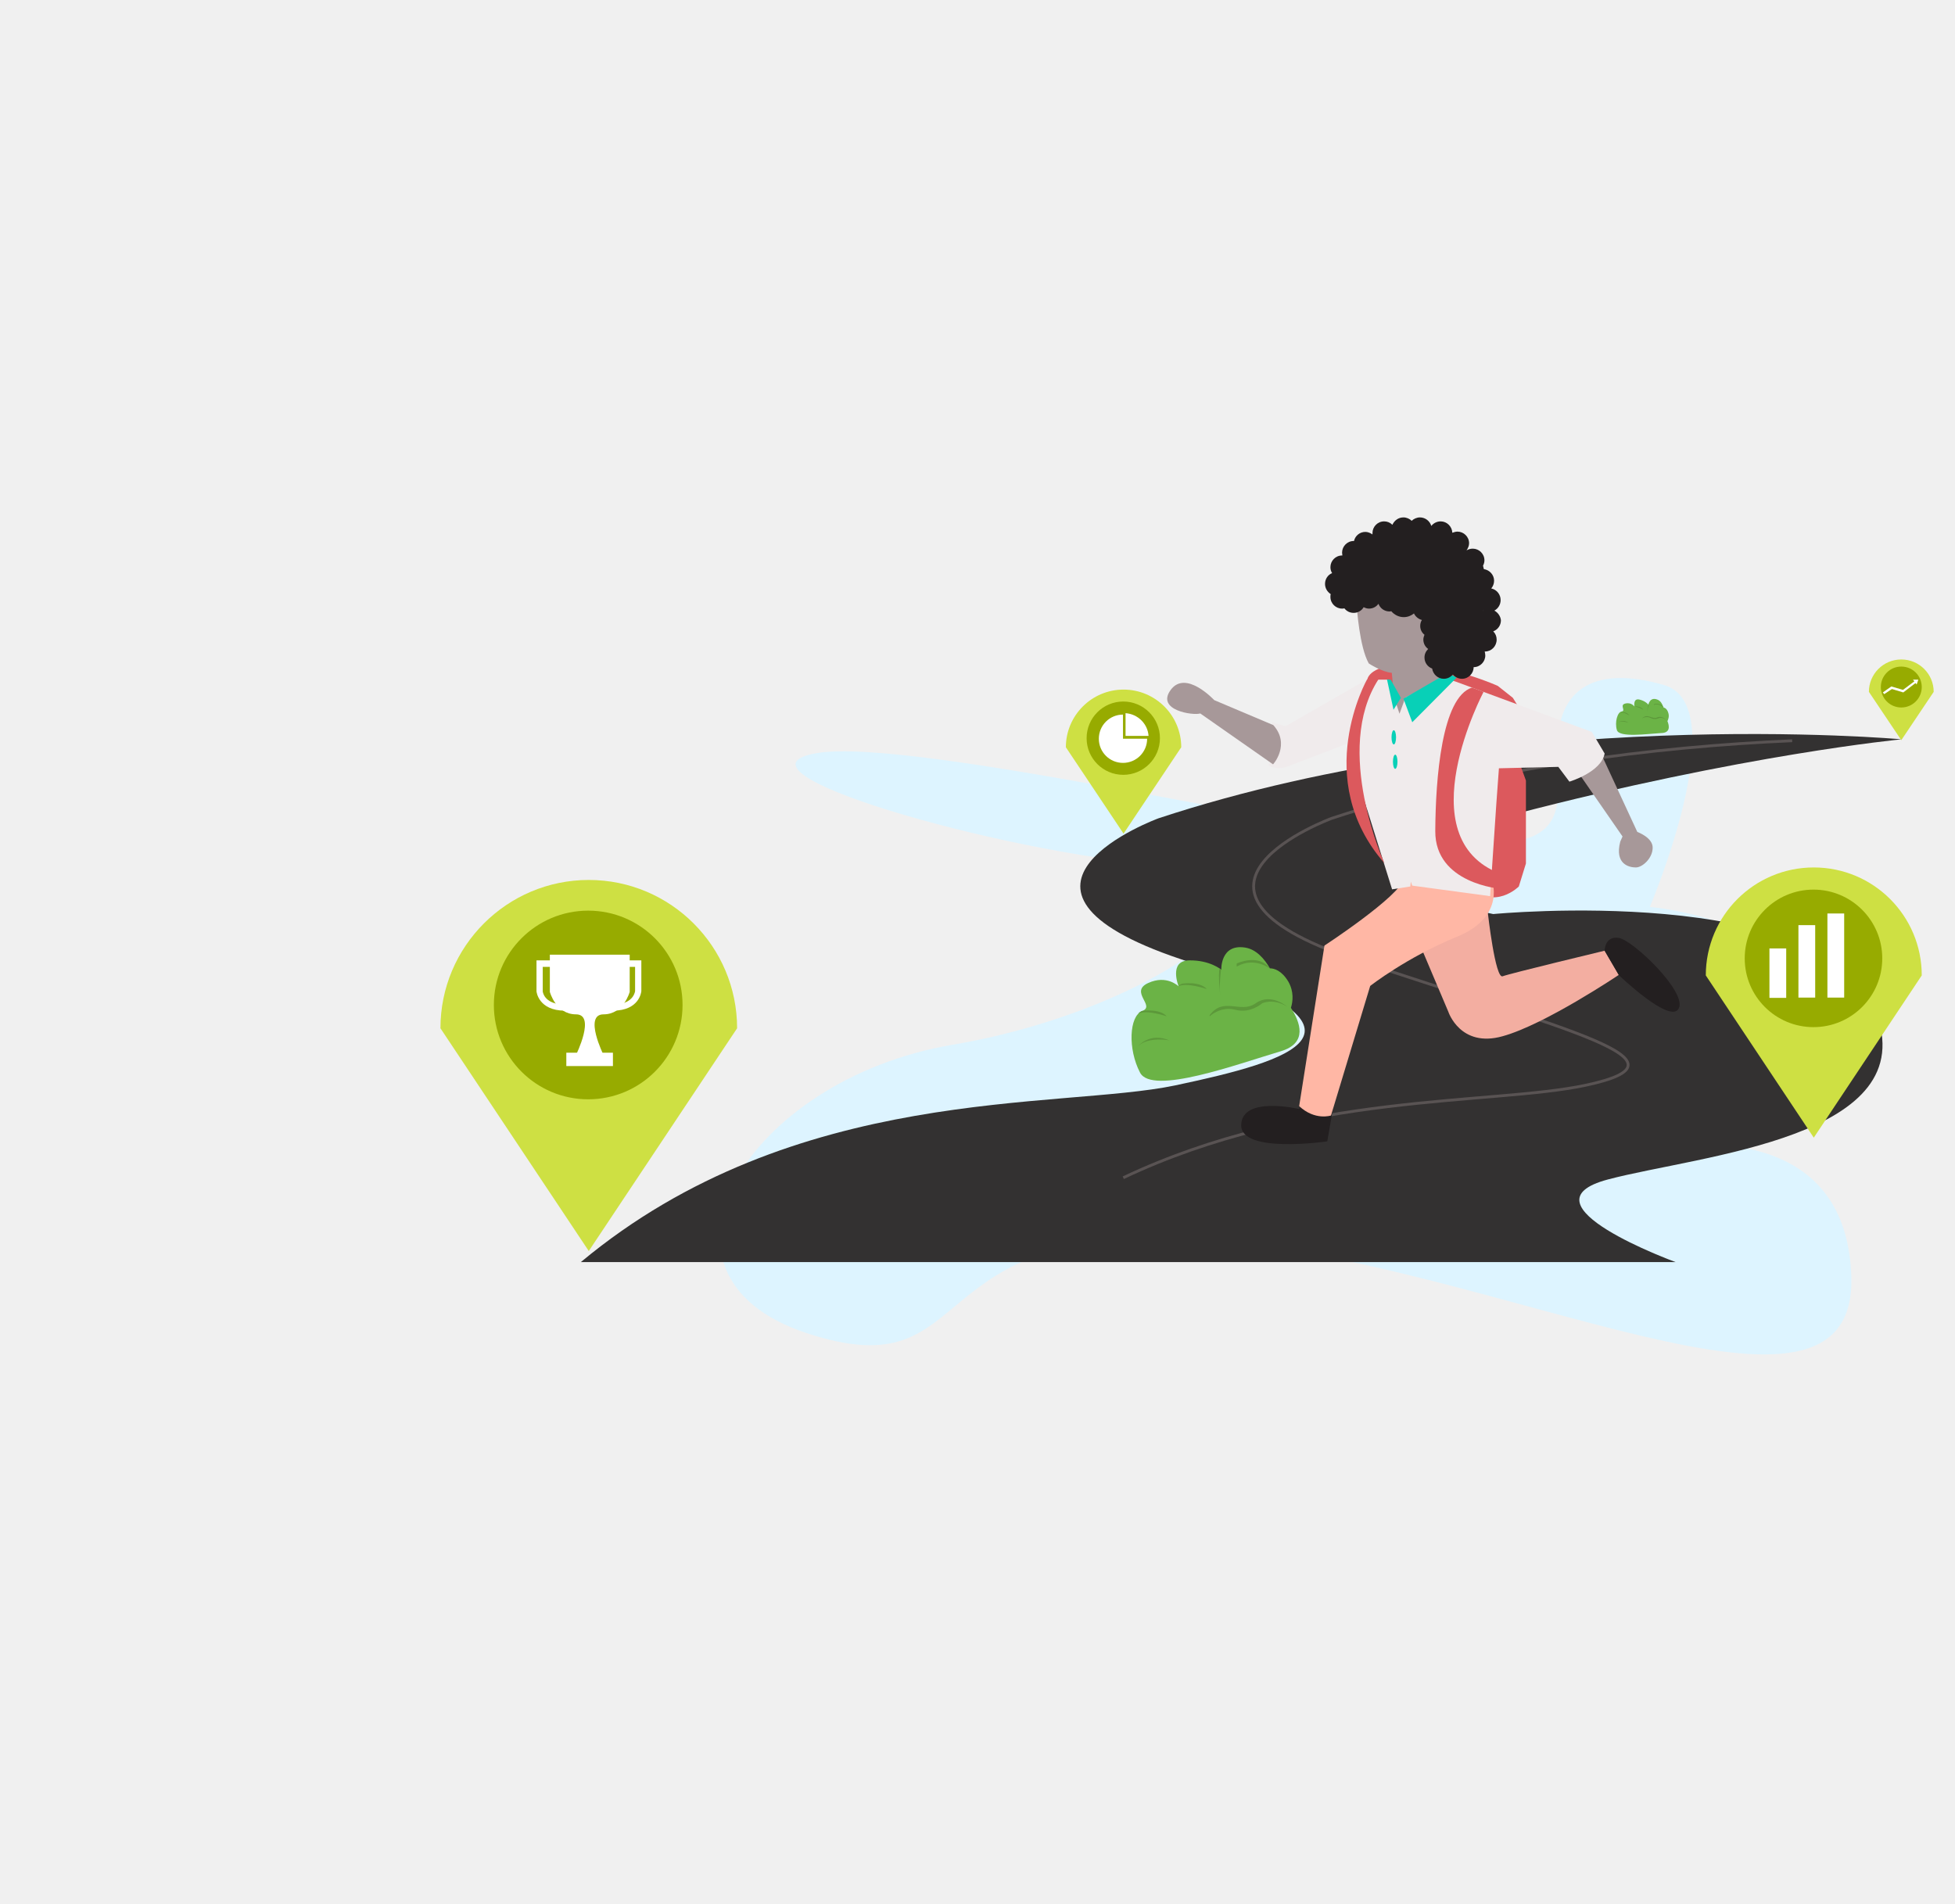
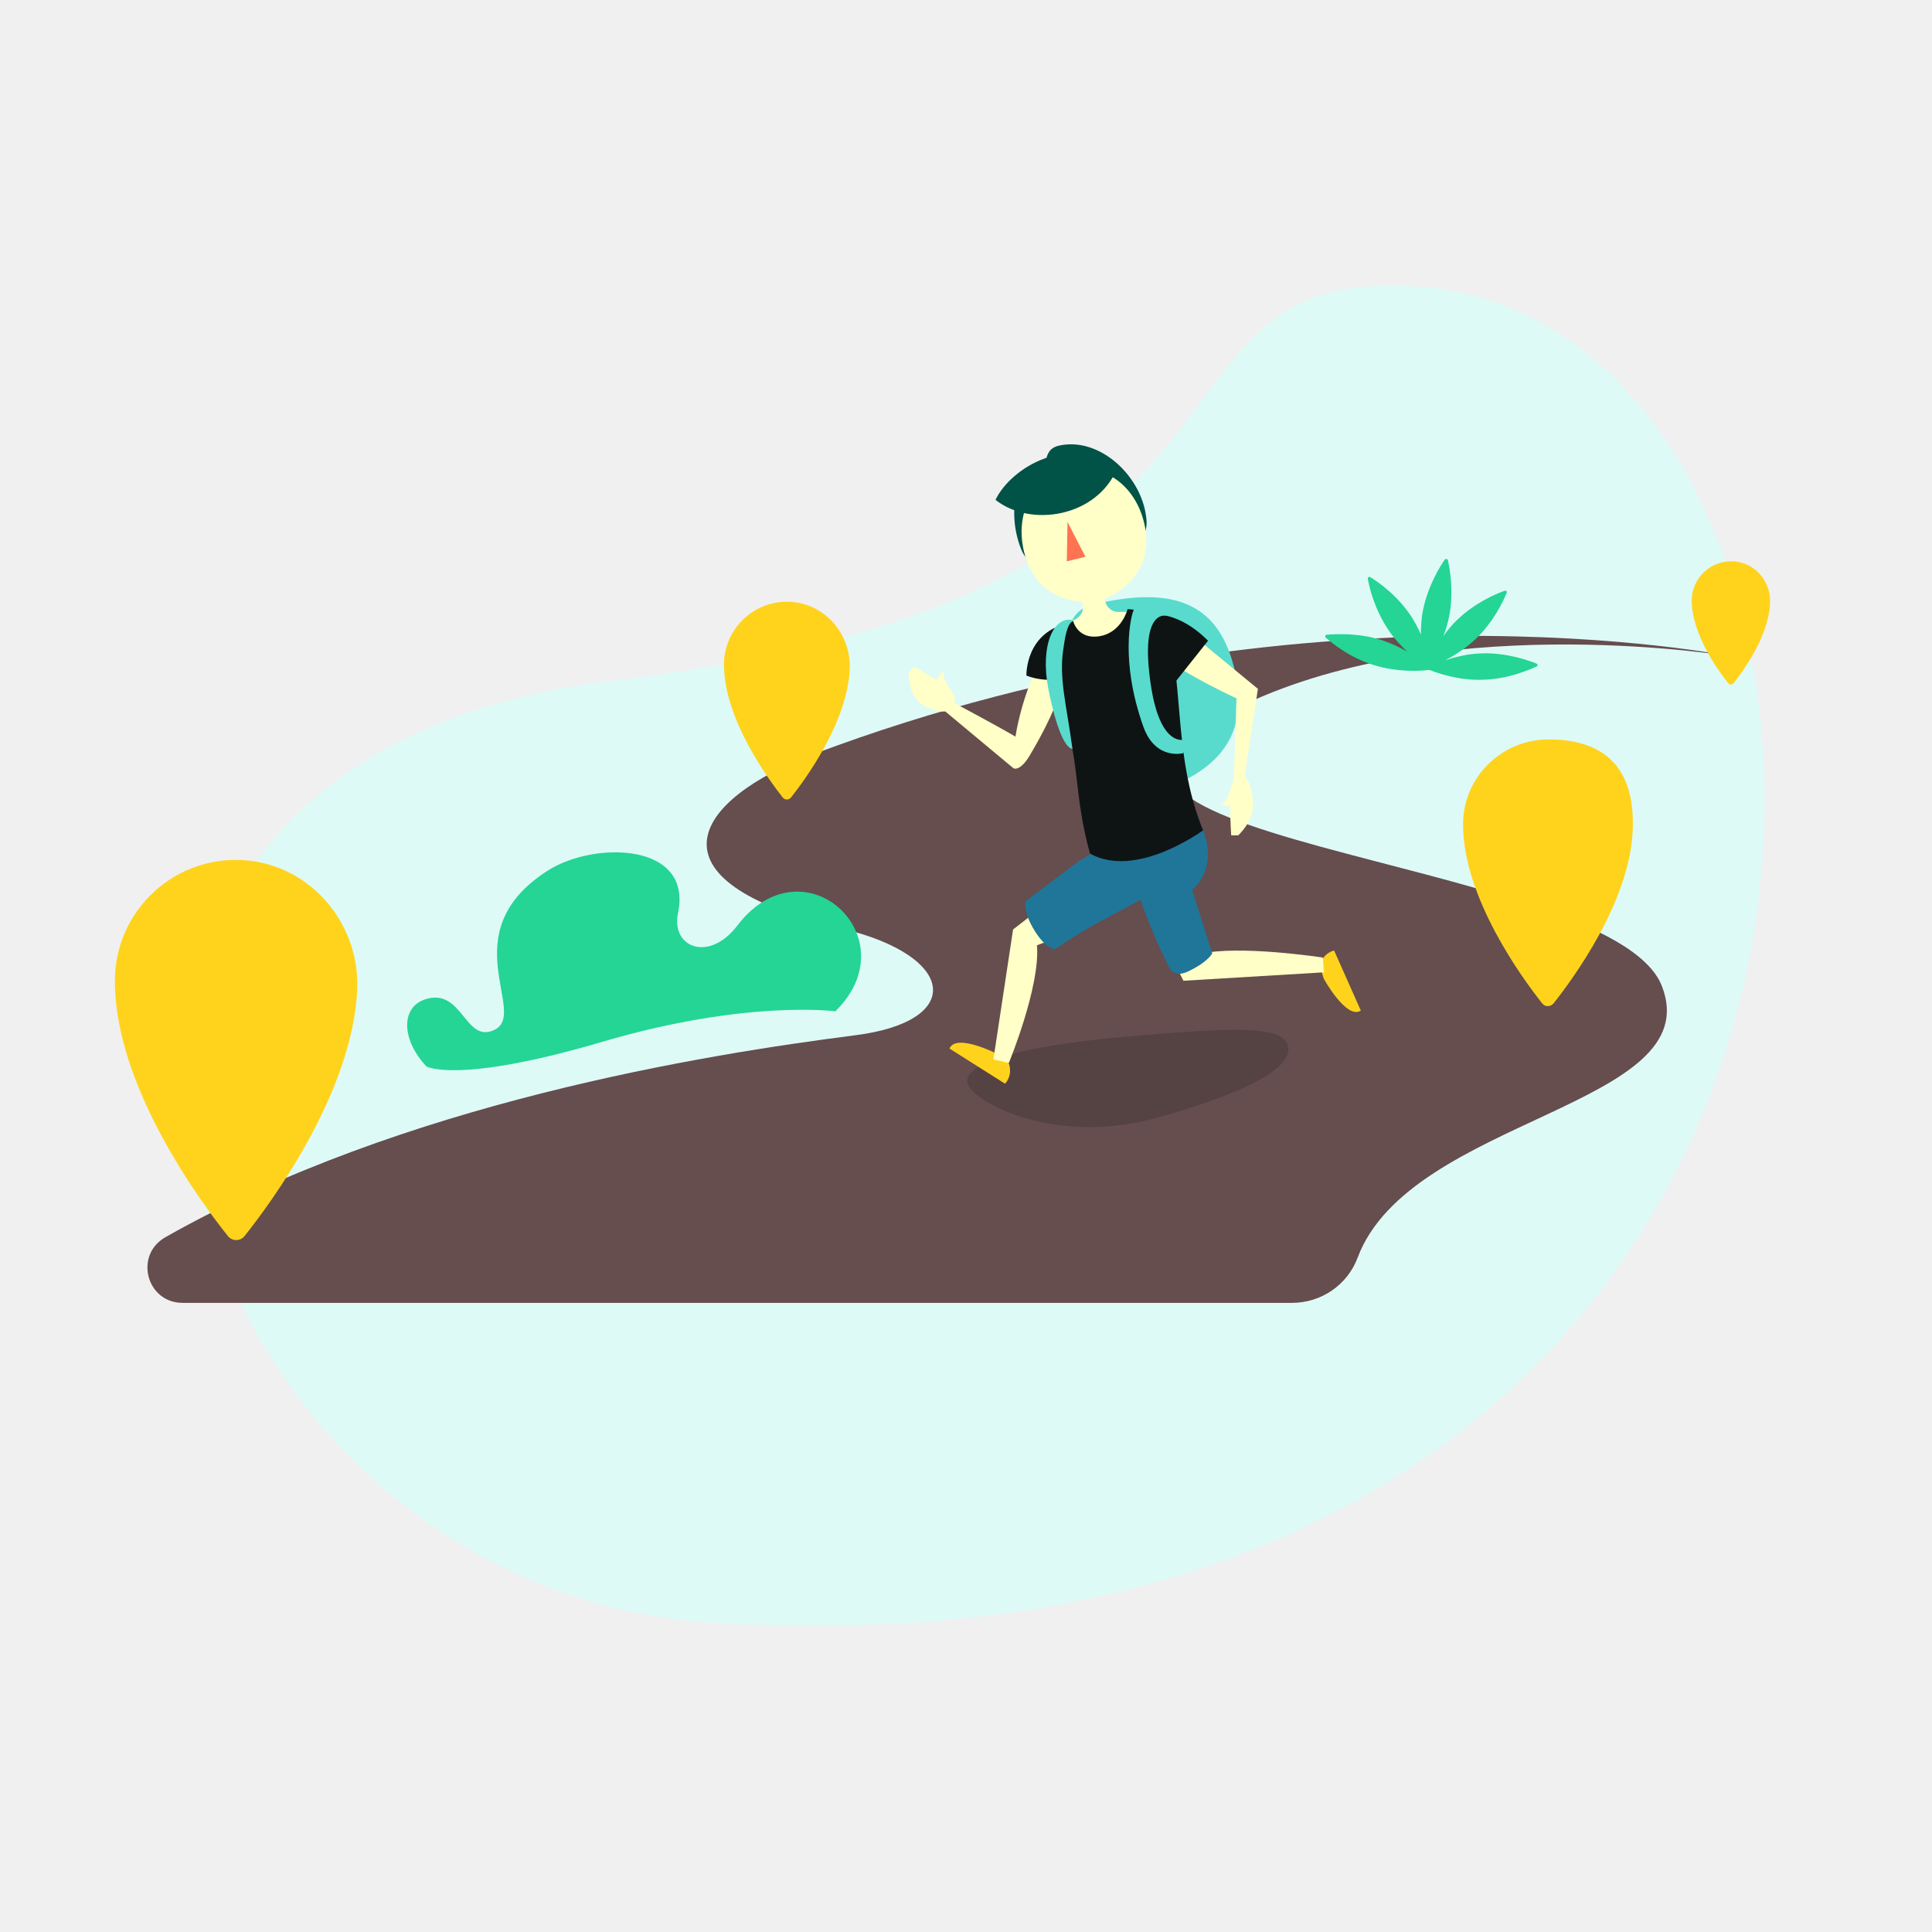
- <svg xmlns="http://www.w3.org/2000/svg" version="1.1" id="Layer_1" x="0px" y="0px" viewBox="0 0 688 670" enable-background="new 0 0 688 670" xml:space="preserve">
-   <path fill="#DDF4FF" d="M580.6,319.2c0,0,30.1-70.8,5-78.1c-25.1-7.3-39,1.7-37.4,25.7c1.7,24-1.1,31.2-35.7,30.7  c-34.6-0.6-190.8-38.5-225.3-32.4c-34.6,6.1,63,34.6,122.7,39.6c59.7,5-2.2,50.8-74.7,63c-72.5,12.3-113.8,80.9-51.3,101.5  c62.5,20.6,36.8-40.7,140.6-32.9c103.7,7.8,229.8,78.6,227,12.3c-2.8-66.4-87-41.3-87-41.3s99.4,4.5,87.1-39.6  C639.2,323.7,580.6,319.2,580.6,319.2z" />
-   <path fill="#333131" d="M669.2,260.2c0,0-139-12.6-261.5,27.8c0,0-66.9,24.5,7.9,49.6c74.8,25.2,39.1,35.7-2,44.4  c-41,8.6-133.7-0.7-209.2,62.2h385.3c0,0-56.3-20.5-23.8-29.1c32.4-8.6,111.9-14.6,94-59.6c-17.9-45-134.4-33.8-134.4-33.8  s-73.5-13.9,7.3-35.1C613.6,265.5,669.2,260.2,669.2,260.2z" />
-   <path fill="none" stroke="#595353" stroke-miterlimit="10" d="M630.7,260.7c-47.8,2.1-106.6,9-162,27.3c0,0-66.9,24.5,7.9,49.6  c74.8,25.2,122.3,35.7,81.2,44.4c-32.8,6.9-98.8,2.3-162.5,32.5" />
-   <path fill="#CEE043" d="M415.7,263c0-11.2-9.1-20.3-20.3-20.3c-11.2,0-20.3,9.1-20.3,20.3l20.3,30.4L415.7,263z" />
-   <circle fill="#97AB00" cx="395.3" cy="259.8" r="12.9" />
-   <path fill="#FFFFFF" d="M403.7,260c0,4.7-3.8,8.5-8.5,8.5c-4.7,0-8.5-3.8-8.5-8.5c0-4.7,3.8-8.5,8.5-8.5v8.5H403.7z" />
-   <path fill="#FFFFFF" d="M404.2,259c-0.3-4.3-3.8-7.7-8.1-8v8H404.2z" />
-   <path fill="#CEE043" d="M676.3,343.3c0-21-17-38-38-38c-21,0-38,17-38,38l38,57.1L676.3,343.3z" />
-   <circle fill="#97AB00" cx="638.2" cy="337.3" r="24.2" />
-   <rect x="622.7" y="333.8" fill="#FFFFFF" width="5.9" height="17.4" />
-   <rect x="632.9" y="325.6" fill="#FFFFFF" width="5.9" height="25.5" />
-   <rect x="643.1" y="321.5" fill="#FFFFFF" width="5.9" height="29.6" />
-   <path fill="#CEE043" d="M680.5,243.5c0-6.3-5.1-11.4-11.4-11.4c-6.3,0-11.4,5.1-11.4,11.4l11.4,17L680.5,243.5z" />
-   <circle fill="#97AB00" cx="669.1" cy="241.8" r="7.2" />
-   <polygon fill="#FFFFFF" points="662.6,243.7 663.1,244.3 665.8,242.5 669.8,243.7 674.1,240.4 674.5,240.9 675.1,239.2 673.2,239.2   673.7,239.8 669.7,242.8 665.6,241.6 " />
-   <path fill="#CEE043" d="M259.4,361.9c0-28.8-23.4-52.2-52.2-52.2c-28.8,0-52.2,23.4-52.2,52.2l52.2,78.4L259.4,361.9z" />
-   <circle fill="#97AB00" cx="207" cy="353.7" r="33.2" />
-   <g>
-     <path fill="#FFFFFF" d="M208.7,336h-2.3h-12.9v13.1c0,0,2.1,7.9,9.2,7.9c7.1,0,0,14.3,0,14.3h3.7h2.3h3.7c0,0-7.1-14.3,0-14.3   c7.1,0,9.2-7.9,9.2-7.9V336H208.7z" />
-   </g>
-   <g>
-     <rect x="199.3" y="370.5" fill="#FFFFFF" width="16.4" height="4.7" />
-   </g>
-   <g>
-     <path fill="#FFFFFF" d="M199.9,355.7h-1.1c-9.4,0-10-6.8-10-6.8l0-10.9h11.1V355.7z M191,340.3v8.6c0,0.1,0.4,4.2,6.7,4.6v-13.2   H191z" />
-   </g>
-   <g>
-     <path fill="#FFFFFF" d="M215.7,355.7h-1.1V338h11.1v10.8C225.7,349,225.1,355.7,215.7,355.7z M216.8,340.3v13.2   c6.3-0.4,6.7-4.7,6.7-4.7l0-8.5H216.8z" />
-   </g>
-   <path fill="#5C983A" d="M414.7,347.2c0,0,3.2,3.6,3.8,5.6c0,0-4.4-6-5.4-6.8C413,346,414.4,346.9,414.7,347.2z" />
-   <path fill="#6BB346" d="M454.3,354.7c0.7-2.2,1.1-5.7-0.9-9.2c-2.3-3.9-5-4.7-6.5-4.7c-2-3.5-4.9-6.7-8.7-7.3  c-8.8-1.4-8.4,7.8-8.4,7.8s-3.9-3.4-11.3-3.3c-7.4,0.1-3.7,9.2-3.7,9.2s-4.1-4.3-10.8-1.2c-6.6,3.1,2.7,8-2,9.8  c-4.7,1.8-5.1,13.5-0.8,21.7c4.2,8.1,34.3-3,49.5-7.5C460.4,367.1,457.5,359.7,454.3,354.7z" />
-   <path fill="#5C983A" d="M429.7,341.3c0,0-0.7,5.5-0.3,8.8c0,0-0.8-7.1-0.2-9.3L429.7,341.3z" />
-   <path fill="#5C983A" d="M401.9,355.8c0,0,6.1-1,8.7,1.9c0,0-6.9-2.4-10-1C400.6,356.7,401.1,356.1,401.9,355.8z" />
-   <path fill="#5C983A" d="M416,346.2c0,0,6.1-1,8.7,1.9c0,0-6.9-2.4-10-1C414.7,347.1,415.2,346.5,416,346.2z" />
-   <path fill="#5C983A" d="M453,354.3c0,0-5.8-5-11.1-1.2c-5.3,3.8-11.2-2.5-16.2,4.2v0.4c0,0,3.8-3.7,9.1-2.3c5.3,1.4,9.4-2.3,9.4-2.3  S448.1,351.2,453,354.3z" />
-   <path fill="#5C983A" d="M400.6,368.1c0,0,4.1-4.9,11-1.9C411.6,366.1,404.1,364.8,400.6,368.1z" />
-   <path fill="#5C983A" d="M435.2,339.1c0,0,7.8-3.7,11.7,1.8c0,0-5.4-4.3-11.7-0.7V339.1z" />
-   <path fill="#5C983A" d="M575.3,248.8c0,0,0.7,1.3,0.8,2c0,0-0.9-2.1-1.2-2.4C574.9,248.4,575.3,248.7,575.3,248.8z" />
-   <path fill="#6BB346" d="M586.8,253.8c0.3-0.6,0.7-1.7,0.3-2.9c-0.4-1.4-1.2-1.8-1.7-1.9c-0.4-1.2-1-2.4-2.2-2.8  c-2.6-1-3.1,1.8-3.1,1.8s-1-1.3-3.2-1.8c-2.3-0.5-1.7,2.5-1.7,2.5s-1-1.6-3.2-1.1c-2.2,0.5,0.3,2.6-1.3,2.8  c-1.5,0.2-2.5,3.8-1.7,6.5c0.7,2.8,10.6,1.4,15.5,1.1C587.9,258,587.5,255.5,586.8,253.8z" />
-   <path fill="#5C983A" d="M580.3,248.1c0,0-0.6,1.6-0.7,2.7c0,0,0.2-2.2,0.6-2.8L580.3,248.1z" />
-   <path fill="#5C983A" d="M570.9,250.6c0,0,1.9,0.1,2.5,1.2c0,0-1.9-1.2-3-1C570.4,250.8,570.6,250.6,570.9,250.6z" />
-   <path fill="#5C983A" d="M575.8,248.6c0,0,1.9,0.1,2.5,1.2c0,0-1.9-1.2-3-1C575.4,248.8,575.5,248.7,575.8,248.6z" />
-   <path fill="#5C983A" d="M586.5,253.6c0,0-1.4-1.9-3.3-1.1c-1.9,0.8-3.2-1.5-5.2,0.2l0,0.1c0,0,1.4-0.9,2.9-0.1c1.5,0.8,3,0,3,0  S585.2,252.3,586.5,253.6z" />
-   <path fill="#5C983A" d="M569.6,254.2c0,0,1.6-1.2,3.5,0.2C573.1,254.4,570.9,253.5,569.6,254.2z" />
-   <path fill="#5C983A" d="M582.1,247.8c0,0,2.6-0.6,3.4,1.3c0,0-1.3-1.7-3.5-1L582.1,247.8z" />
-   <path fill="#DC595D" d="M481.7,255.8l18.5,33c0,0,7.6,14.6,16.7,23.2c9.1,8.6,17.6,0,17.6,0l2.5-8.1v-12.1v-17.1l-2-5.5v-19.4  l-2.6-4.2l-5.3-4.2c0,0-15.7-7.1-30.5-7.5c-14.8-0.4-15.4,5.2-15.4,5.2L481.7,255.8z" />
-   <path fill="#A79899" d="M563.6,265.6l12.6,27.2c0,0,5.6,2,5.4,5.7c-0.1,3.7-3.7,6.8-5.9,6.8c-2.2,0-7.6-1-5.5-9.1l0.8-1.8  l-15.3-22.1L563.6,265.6z" />
-   <path fill="#A79899" d="M477.5,213.7c0,0,0.9,14,4.2,19.8c0,0,4.5,3,8.1,3.3l0.9,10l1.1,7.9l2.2,39.7l11.1-1.9l4.9-41l-1.2-12.4  l-0.8-15.2l-3.2-14.9l-13-6L477.5,213.7z" />
-   <path fill="#231F20" d="M469.1,390.1l-2,11.6c0,0-30.6,4.5-30.3-5.8c0.3-10.3,20.3-5.6,20.3-5.6l2.5-2.8  C459.6,387.5,468,385.9,469.1,390.1z" />
-   <path fill="#F3AEA1" d="M497,326.1l12.7,30c0,0,4.2,12.8,19.1,8.6c14.9-4.1,40.9-21.6,40.9-21.6l-5-8.5c0,0-33.3,8-35.9,9  c-2.6,1-5.2-22.3-5.2-22.3L497,326.1z" />
-   <path fill="#FFB7A5" d="M524.9,309.3c0,0,5.5,13.2-12.2,20.4c-17.8,7.3-30.5,17.3-30.5,17.3l-13.8,45.6c0,0-5.6,1.9-11.2-3.3  l8.9-56.5c0,0,26.6-17.4,28-23.6C495.4,303.1,524.9,309.3,524.9,309.3z" />
-   <path fill="#231F20" d="M564.7,334.6c0,0,0-5.3,5-4.5c5,0.8,24,19,21.1,24.8c-2.9,5.8-21.1-11.7-21.1-11.7L564.7,334.6z" />
-   <circle fill="#08D0B7" cx="491.7" cy="265.6" r="1.2" />
-   <circle fill="#08D0B7" cx="492.2" cy="272.3" r="1.2" />
-   <path fill="#F0EBEC" d="M481.1,239.1l-28.7,16.5l-4.8-1.4c0,0,4.3,9-1.3,15.1c0,0,2.6,2.1,7.3,0.3l20.3-7.8l16,51.2l6.4-1l0.2-1.7  l0.5,1.4l27.4,3.7l2.2-32.7l0.9-12.3l20.9-0.5l3.9,5.2c0,0,11.2-3.3,12.4-9.9l-4.5-7.6L512.6,240l-4.5-1.5l-13.5,7l-2.1,5.7l-3.9-12  H481.1z" />
-   <path fill="#A79899" d="M448.1,255.2l-20.8-8.8c0,0-10-10.8-15.3-3.6c-5.3,7.2,7.9,9.1,10.4,8.3l25.6,17.9  C448.1,269,454.2,262,448.1,255.2z" />
-   <polygon fill="#08D0B7" points="489.4,239.2 493,245.6 490.4,249.8 488.1,239.1 488.8,239.2 " />
-   <polygon fill="#08D0B7" points="509.6,236.8 493.9,245.9 497,254.2 512.6,238.5 " />
-   <path fill="#231F20" d="M525.9,214.9c1.3-0.7,2.2-2.1,2.2-3.7c0-2-1.4-3.7-3.3-4.1c0.6-0.7,1-1.7,1-2.7c0-2.1-1.6-3.8-3.6-4.1  c-0.1-0.4-0.2-0.8-0.3-1.2c0.3-0.6,0.5-1.2,0.5-1.9c0-2.3-1.9-4.1-4.1-4.1c-0.8,0-1.5,0.2-2.2,0.6c0.5-0.7,0.9-1.6,0.9-2.5  c0-2.3-1.9-4.1-4.1-4.1c-0.6,0-1.2,0.2-1.8,0.4c-0.1-2.2-1.9-4-4.1-4c-1.3,0-2.5,0.6-3.3,1.6c-0.5-1.7-2.1-3-4-3  c-1.1,0-2.2,0.5-2.9,1.2c-0.7-0.7-1.8-1.2-2.9-1.2c-1.8,0-3.2,1.1-3.9,2.6c-0.8-0.8-1.8-1.2-2.9-1.2c-2.3,0-4.1,1.9-4.1,4.1  c0,0.2,0,0.3,0,0.5c-0.7-0.5-1.6-0.9-2.5-0.9c-2,0-3.6,1.4-4,3.2c0,0-0.1,0-0.1,0c-2.3,0-4.1,1.9-4.1,4.1c0,0.3,0.1,0.7,0.1,1  c0,0-0.1,0-0.1,0c-2.3,0-4.1,1.9-4.1,4.1c0,0.8,0.2,1.5,0.6,2.1c-1.5,0.6-2.5,2.1-2.5,3.8c0,1.5,0.8,2.8,2,3.6  c-0.1,0.3-0.1,0.6-0.1,1c0,2.3,1.9,4.1,4.1,4.1c0.3,0,0.5,0,0.8-0.1c0.8,1,1.9,1.6,3.3,1.6c1.5,0,2.8-0.8,3.5-2  c0.6,0.3,1.2,0.5,1.9,0.5c1.4,0,2.6-0.7,3.3-1.7c0.6,1.6,2.1,2.7,3.9,2.7c0.2,0,0.4,0,0.6-0.1c1.1,1.3,2.7,2.1,4.4,2.1  c1.4,0,2.6-0.5,3.6-1.3c0.5,1.1,1.6,2,2.8,2.3c-0.4,0.6-0.6,1.3-0.6,2.1c0,1.3,0.6,2.4,1.5,3.1c-0.2,0.5-0.4,1.1-0.4,1.7  c0,1.4,0.7,2.6,1.7,3.3c-0.8,0.8-1.3,1.8-1.3,3c0,1.8,1.1,3.3,2.7,3.9c0.3,2,2,3.6,4.1,3.6c1.3,0,2.4-0.6,3.2-1.5  c0.8,0.9,1.9,1.5,3.2,1.5c2.3,0,4.1-1.9,4.1-4.1l0,0h0c2.3,0,4.1-1.9,4.1-4.1c0-0.5-0.1-0.9-0.2-1.4c0,0,0.1,0,0.1,0  c2.3,0,4.1-1.9,4.1-4.2c0-1.1-0.4-2.1-1.2-2.9c1.6-0.6,2.7-2.1,2.7-3.9C528.1,217,527.2,215.6,525.9,214.9z M521.9,215  c0,0,0-0.1,0-0.1c0,0,0.1,0,0.1,0C522,214.9,521.9,214.9,521.9,215z" />
-   <ellipse fill="#08D0B7" cx="490.5" cy="259.5" rx="0.8" ry="2.5" />
-   <ellipse fill="#08D0B7" cx="491" cy="268.1" rx="0.8" ry="2.5" />
-   <path fill="#DC595D" d="M528.1,312.8c0,0-23.1-1.7-23-20.3c0.1-18.6,2.3-47.1,12.9-50.5l4.1,1.5c0,0-27.2,51.4,5.9,64V312.8z" />
-   <path fill="#DC595D" d="M487.2,303.8c0,0-18.2-39.8-2.1-64.7h-4C481.1,239.1,461.3,274.1,487.2,303.8z" />
+ <svg xmlns="http://www.w3.org/2000/svg" version="1.1" id="Layer_1" x="0px" y="0px" viewBox="0 0 550 550" enable-background="new 0 0 550 550" xml:space="preserve">
+   <path fill="#DDFAF7" d="M403.7,81.6c-86.6-6-26.7,88-228.4,112c-198.6,23.7-129.7,258.5,27.3,268.3C564.5,484.4,554.6,92,403.7,81.6  z" />
+   <path fill="#664D4E" d="M493.1,186.9c0,0-121.4-24.9-261.5,27.8c-34.1,12.8-49.5,36,7.9,49.6c32.9,7.8,35.2,26.4,4.1,30.4  c-43,5.5-128.9,19.2-196.5,57.5c-9,5.1-5.4,18.7,4.9,18.7l315.8,0c8.3,0,15.8-5.1,18.7-12.9c15-39.9,100-43,86.6-77.3  c-14.7-37.7-206.4-41.2-116.4-81.3C414.6,173.6,493.1,186.9,493.1,186.9z" />
+   <path fill="#FFD31C" d="M67.5,244.8c-19.2-0.2-34.8,15.3-34.8,34.5c0,29.8,24.4,62.9,32.2,72.6c1.2,1.5,3.5,1.5,4.7,0  c7.6-9.5,30.9-41.1,32.1-70.4C102.4,262,87.2,245,67.5,244.8z M440.9,210.5c-13.5,0-24.4,10.8-24.4,24.2c0,20.9,17.1,44.1,22.5,50.9  c0.8,1.1,2.4,1.1,3.3,0c5.3-6.7,21.7-28.8,22.5-49.3C465.7,215,452.7,210.5,440.9,210.5z M224.2,171.3c-10-0.1-18.1,8-18.1,17.9  c0,15.5,12.7,32.7,16.7,37.8c0.6,0.8,1.8,0.8,2.4,0c3.9-4.9,16.1-21.4,16.7-36.6C242.3,180.2,234.4,171.4,224.2,171.3z M492.9,159.8  c-6.2-0.1-11.3,5-11.3,11.2c0,9.7,7.9,20.4,10.4,23.5c0.4,0.5,1.1,0.5,1.5,0c2.5-3.1,10-13.3,10.4-22.8  C504.2,165.3,499.3,159.8,492.9,159.8z" />
+   <path fill="#24D595" d="M437.4,188.9c-2.3-0.9-8.4-3.1-15.4-2.9c-4.1,0.1-7.7,1-10.6,2c2.6-1.4,5.9-3.4,8.8-6.2  c5.1-4.9,7.8-10.8,8.7-13c0.2-0.4-0.2-0.8-0.6-0.6c-2.3,0.8-8.3,3.3-13.4,8.2c-1.6,1.5-2.9,3.1-4,4.7c0.7-1.8,1.3-3.8,1.7-5.9  c1.3-7,0.1-13.3-0.4-15.7c-0.1-0.4-0.6-0.5-0.9-0.2c-1.4,2-4.8,7.5-6.2,14.4c-0.5,2.4-0.6,4.8-0.6,6.9c-0.8-1.8-1.8-3.7-3-5.5  c-4-5.9-9.3-9.5-11.4-10.8c-0.4-0.2-0.8,0.1-0.7,0.5c0.4,2.4,1.9,8.7,5.9,14.6c1.6,2.4,3.5,4.4,5.3,6.1c-2.1-1.2-4.6-2.4-7.3-3.3  c-6.7-2.1-13.2-1.7-15.6-1.5c-0.4,0-0.6,0.6-0.3,0.8c1.8,1.6,6.8,5.7,13.6,7.8c7,2.2,13.8,1.7,15.9,1.4c2.3,0.9,8.4,3.1,15.4,2.8  c7.1-0.2,13-2.8,15.2-3.8C437.8,189.6,437.8,189.1,437.4,188.9z" />
+   <path fill="#554242" d="M275.6,308.8c-2.2-5.4,11.8-10.8,45.3-13.7c30.9-2.7,43.6-3,45.6,2.2s-6.8,12.3-36.4,20.7  C300.6,326.4,277.7,314,275.6,308.8z" />
+   <path fill="#58DBCC" d="M351.6,191.2c-4.2-18.4-15.9-25.1-40.8-19c-4.5,1.1-7.4,5.6-6.4,10.1l1.4,6l6.1,2.7l5.5,24.1  c1.7,7.4,9.6,11.4,16.6,8.5C346.1,218.5,355.8,209.6,351.6,191.2z" />
+   <path fill="#015247" d="M326.4,148.3c0.6,9.5-15.2,14.8-15.2,14.8s-16.5,2.4-20.3-6.3c-2.1-4.9-2.7-10.6-1.7-15.8  c12.1-2.9,5.3-12.4,12.1-14.1C313.2,124.1,325.6,136,326.4,148.3z" />
+   <path fill="#FFFFC7" d="M291.5,157c3.3,13.6,15.4,15.4,21.4,13.9s16.1-8.5,12.8-22.1c-2.5-10.4-11.2-17.3-21.7-14.8  S289,146.5,291.5,157z" />
+   <path fill="#015247" d="M318,133.4c-5.7,13.7-24.5,16.9-34.6,8.9C287.8,133.1,304.3,123.2,318,133.4z" />
+   <polygon fill="#FF7353" points="303.9,148.6 309,158.5 303.7,159.8 " />
+   <path fill="#FFFFC7" d="M314.7,171.4l-2.1-7.8c-0.4-1.3-1.6-2.1-2.9-1.9l0,0c-1.3,0.2-2.2,1.4-2.1,2.7l0.7,8c0.2,1.9-1,3.6-2.8,4.2  c-8.5,2.8,10.4,19.7,10.4,19.7l17.7-18.4c0,0-5.8-3.9-14.8-3.7C316.9,174.4,315.2,173.2,314.7,171.4z" />
+   <path fill="#FFD31C" d="M387.4,287.7l-7.6-17.1c0,0-3,0.5-4.1,4.2l1.1,3.7C376.7,278.4,383.3,290.4,387.4,287.7z" />
+   <path fill="#FFD31C" d="M270.3,298.5l15.8,10c0,0,2.3-2.1,1.1-5.8l-2.9-2.5C284.4,300.3,272.2,293.9,270.3,298.5z" />
+   <path fill="#FFFFC7" d="M376.6,272.6l0.3,4.2l-40,2.4L318,241.5l13.1-7.3c11.4,26.5,10.4,37.4,10.4,37.4  C352.5,268.9,376.6,272.6,376.6,272.6z" />
+   <path fill="#FFFFC7" d="M333.1,249.5c-12.6,10.4-37.9,19.6-37.9,19.6c1,11.7-8,33.5-8,33.5l-4.4-1l5.6-37l33.4-25.9L333.1,249.5z" />
+   <path fill="#1F7698" d="M337.1,227.1c0,0,1.3,4.9,1.9,12.5c0.6,7.6-3.8,9.2-8.9,13.1c-6.6,5-17.5,8.9-29.7,17.5c0,0-2.5,0.2-5.9-5.3  c-3.4-5.5-2.5-8.4-2.5-8.4l15.2-11.4L337.1,227.1z" />
+   <path fill="#1F7698" d="M339.4,253.3l5.7,18.1c0,0-1.2,2.5-7,5.2c-3.1,1.5-4.8-0.3-4.8-0.3c-11.3-21.9-14.1-40.6-14.1-40.6l9.2-5.1  c0,0,10.4-2.5,13.6,4.5C347.4,247.6,339.4,253.3,339.4,253.3z" />
+   <path fill="#FFFFC7" d="M288.5,218.7c0,0-0.9-8.3,4.1-22.5c2.9-8.2,9.8-13.8,10.6-8c1.2,8.4-9.5,25.9-9.5,25.9  C290.5,220,288.5,218.7,288.5,218.7z" />
+   <path fill="#0E1414" d="M292.2,192.3c0,0,5.5,2.7,14.9,0.2l-2.3-15.2C291.8,179.6,292.2,192.3,292.2,192.3z" />
+   <path fill="#FFFFC7" d="M352,198.8l-0.8,24.5l2.7,0.4l4.2-27.6l-17.5-14.4c-9.4-6-19-7.3-16.6-1.8C327.5,187.7,352,198.8,352,198.8z  " />
+   <path fill="#FFFFC7" d="M352.5,237.8c0,0,4.2-3.8,4.2-8.4s-1.4-8.5-3.2-8.5c-1.8,0-3.3,3.8-3.3,8.4s0.3,8.5,0.3,8.5L352.5,237.8z" />
+   <path fill="#FFFFC7" d="M353.6,220.9c-3.8,0-2.5,5.2-5.8,8.4C347.8,229.3,353.5,231.4,353.6,220.9z" />
+   <path fill="#0E1414" d="M310.3,243c-4.5-16.2-2.9-25.4-7.4-39.5c-4.3-13.4-2.4-25.2,2.6-26.7c0,0,1.3,5.4,7.6,4.3  c6.3-1.1,7.9-7.7,7.9-7.7c6,0.4,9.9,1.8,9.9,1.8c6.8,16.7,2.4,38.7,11.6,61.2C342.5,236.3,323.6,250.4,310.3,243z" />
+   <path fill="#FFFFC7" d="M288.5,218.7l-19.8-16.5l2.9-2.1c0,0,11.5,6.1,17.3,9.5C292.5,211.8,290.6,216.2,288.5,218.7z" />
+   <path fill="#FFFFC7" d="M258.6,191.7c0,0,0.1,6.3,3.7,8.7c3.6,2.4,7.6,2.9,8.8,1c1.2-1.8-0.7-5.3-4.3-7.7c-3.6-2.4-6.8-3.9-6.8-3.9  L258.6,191.7z" />
+   <path fill="#FFFFC7" d="M271.1,201.4c2.6-3.9-2.4-5.2-2.6-10.2C268.4,191.2,262.9,196,271.1,201.4z" />
+   <path fill="#0E1414" d="M330.9,175.1c0,0,6.2,0.4,13,7.3l-9.6,12.1C324.2,185.9,330.9,175.1,330.9,175.1z" />
+   <path fill="#58DBCC" d="M305.7,176.6c-5.8-1.6-9.6,7.2-7.3,19.3c1,5.3,3.7,16.8,6.9,17.3c-1.6-12.2-3.9-20-2.6-28.4  C303.2,181.5,303.7,177.4,305.7,176.6z" />
+   <path fill="#58DBCC" d="M325.5,206.9c3.5,9.7,11.4,7.5,11.4,7.5l0.9-4c0,0-8.6,4.1-10.8-20.6c-1.4-16.3,5-14.5,5-14.5  c-1.1-1.6-8.3-3.4-9.2-1.8C321.9,175.3,318.8,188.1,325.5,206.9z" />
+   <path fill="#24D595" d="M209.9,263.5c-8.1,10.6-18.9,6.2-16.9-3.5c4.3-20.2-23.8-20.6-37-12.2c-27.9,17.8-5,41-15.5,45.5  c-8.2,3.6-8.9-12.3-19.5-8.8c-6.9,2.3-6.8,11.4,0.4,19.1c0,0,8.9,5.1,50-7c41.1-12.1,66.4-8.7,66.4-8.7  C259.2,267,228.8,238.7,209.9,263.5z" />
</svg>
